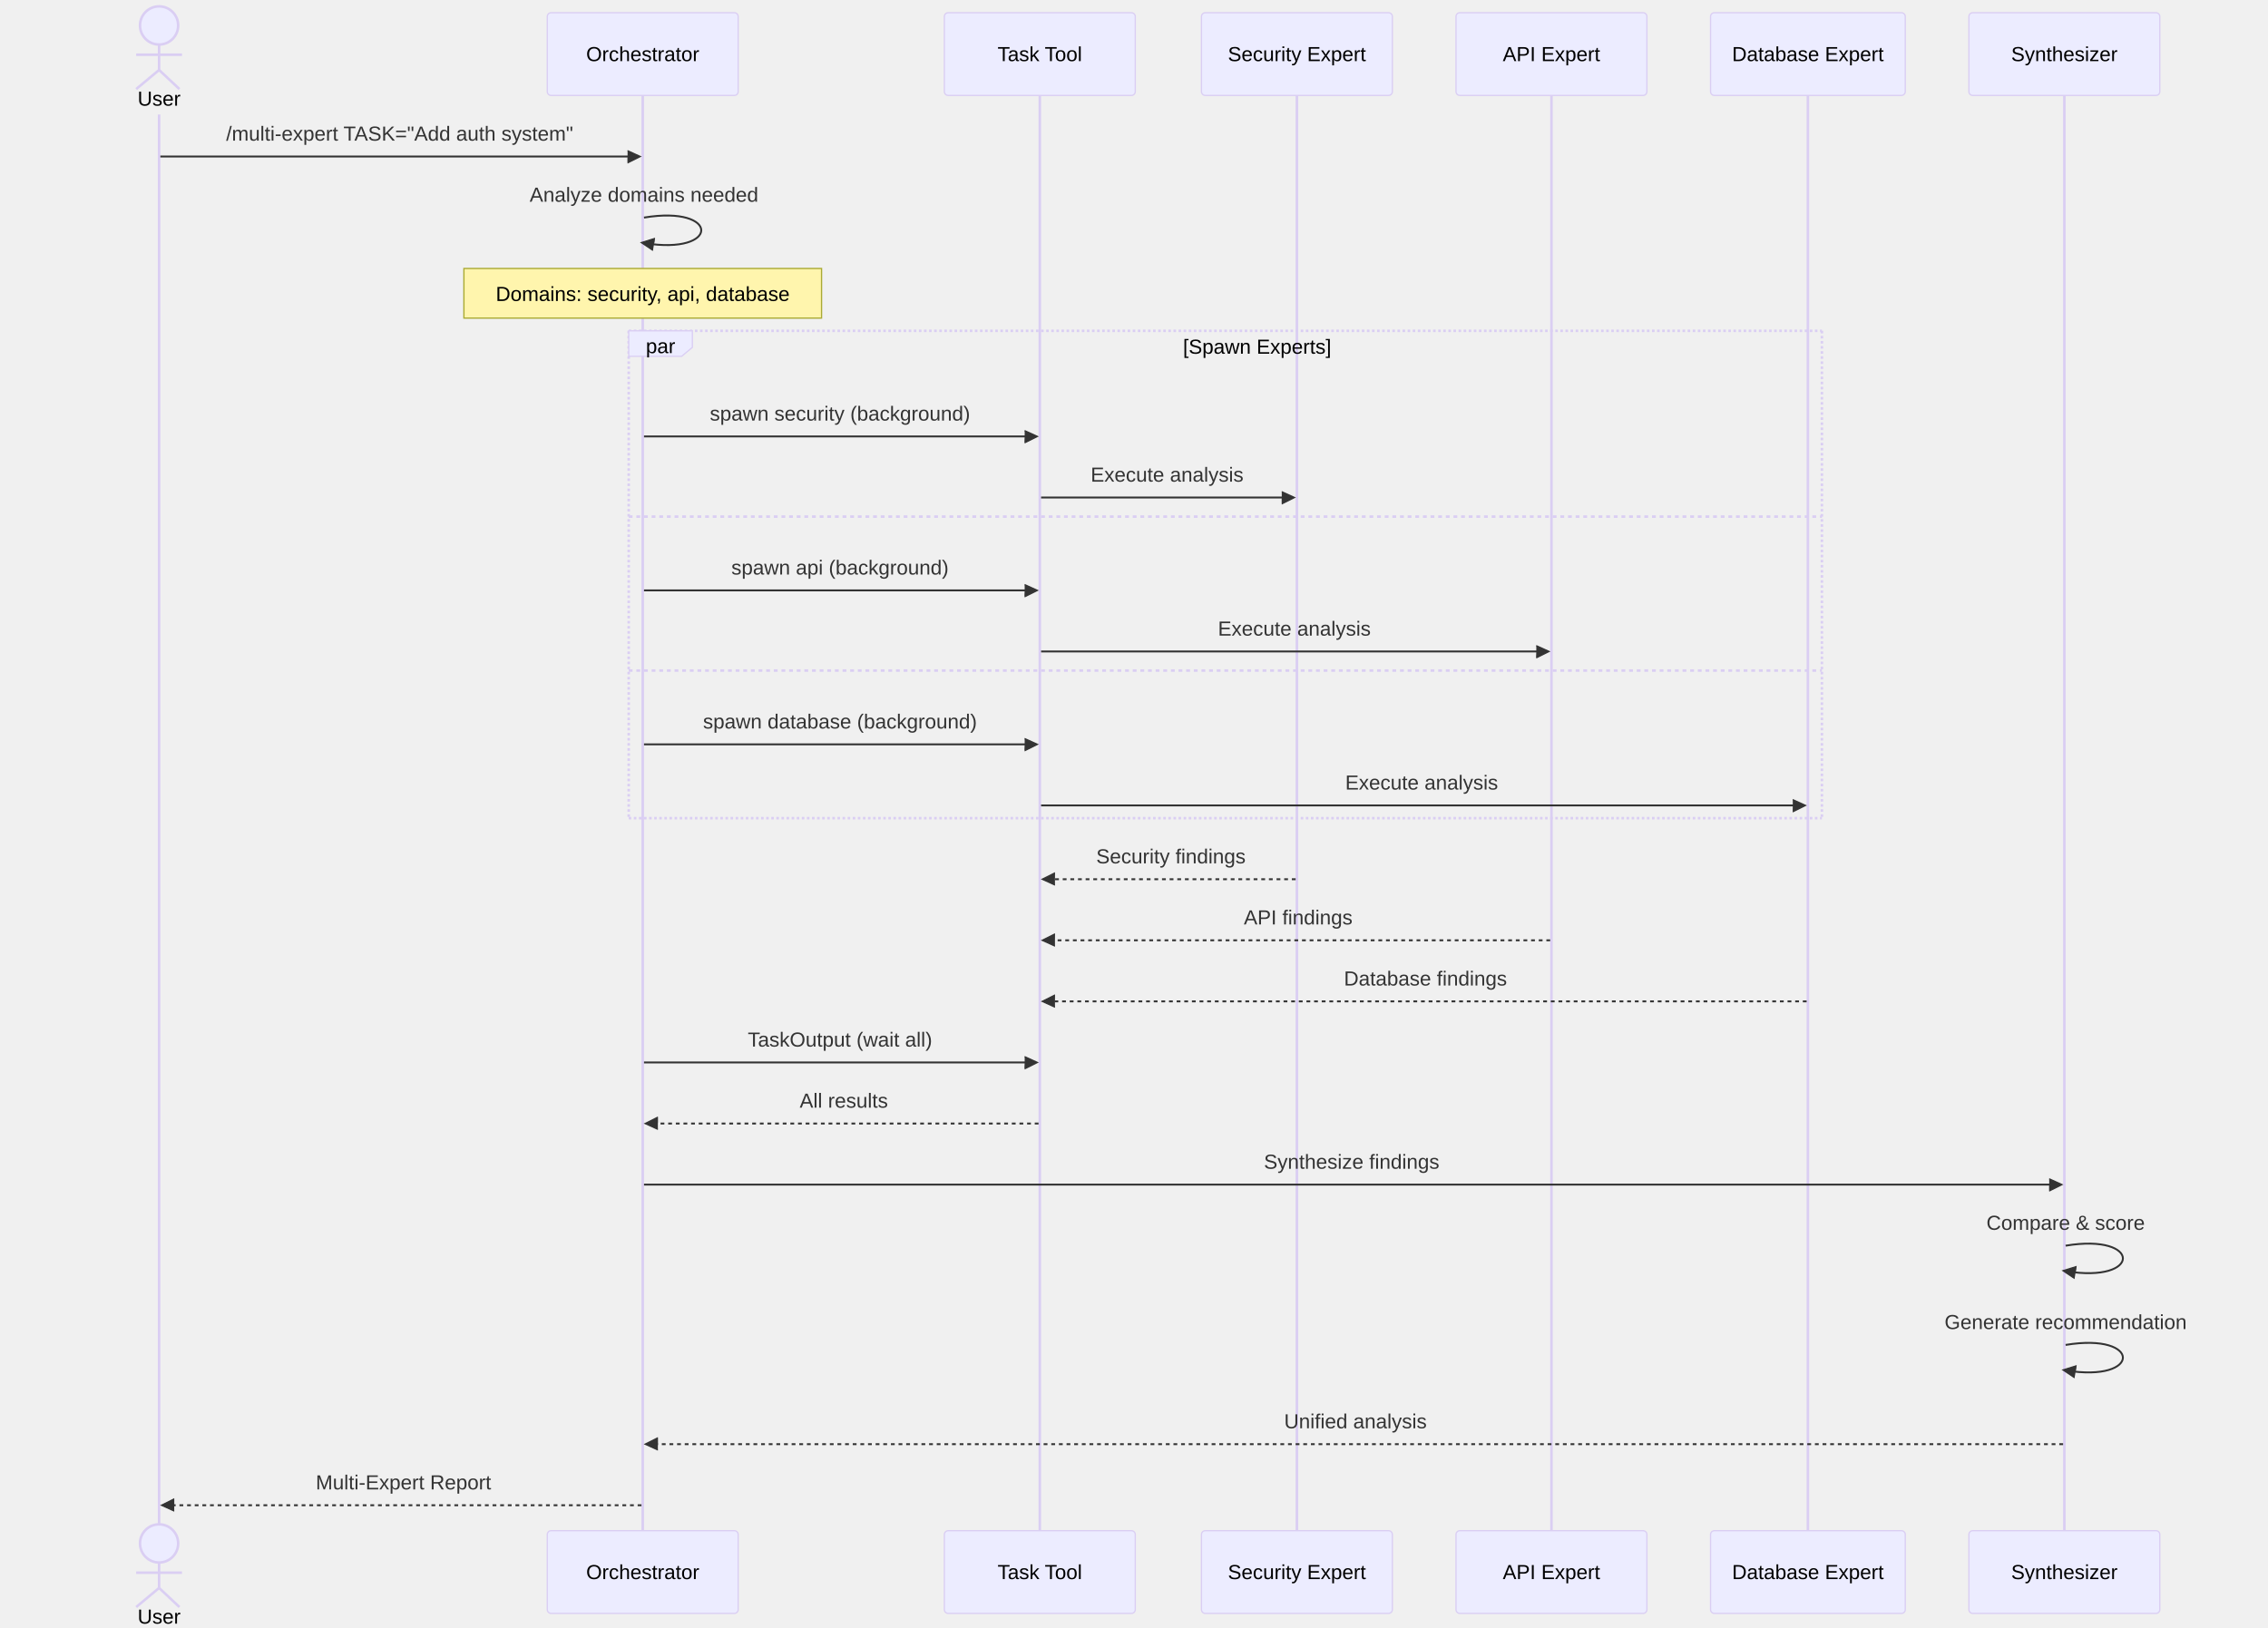
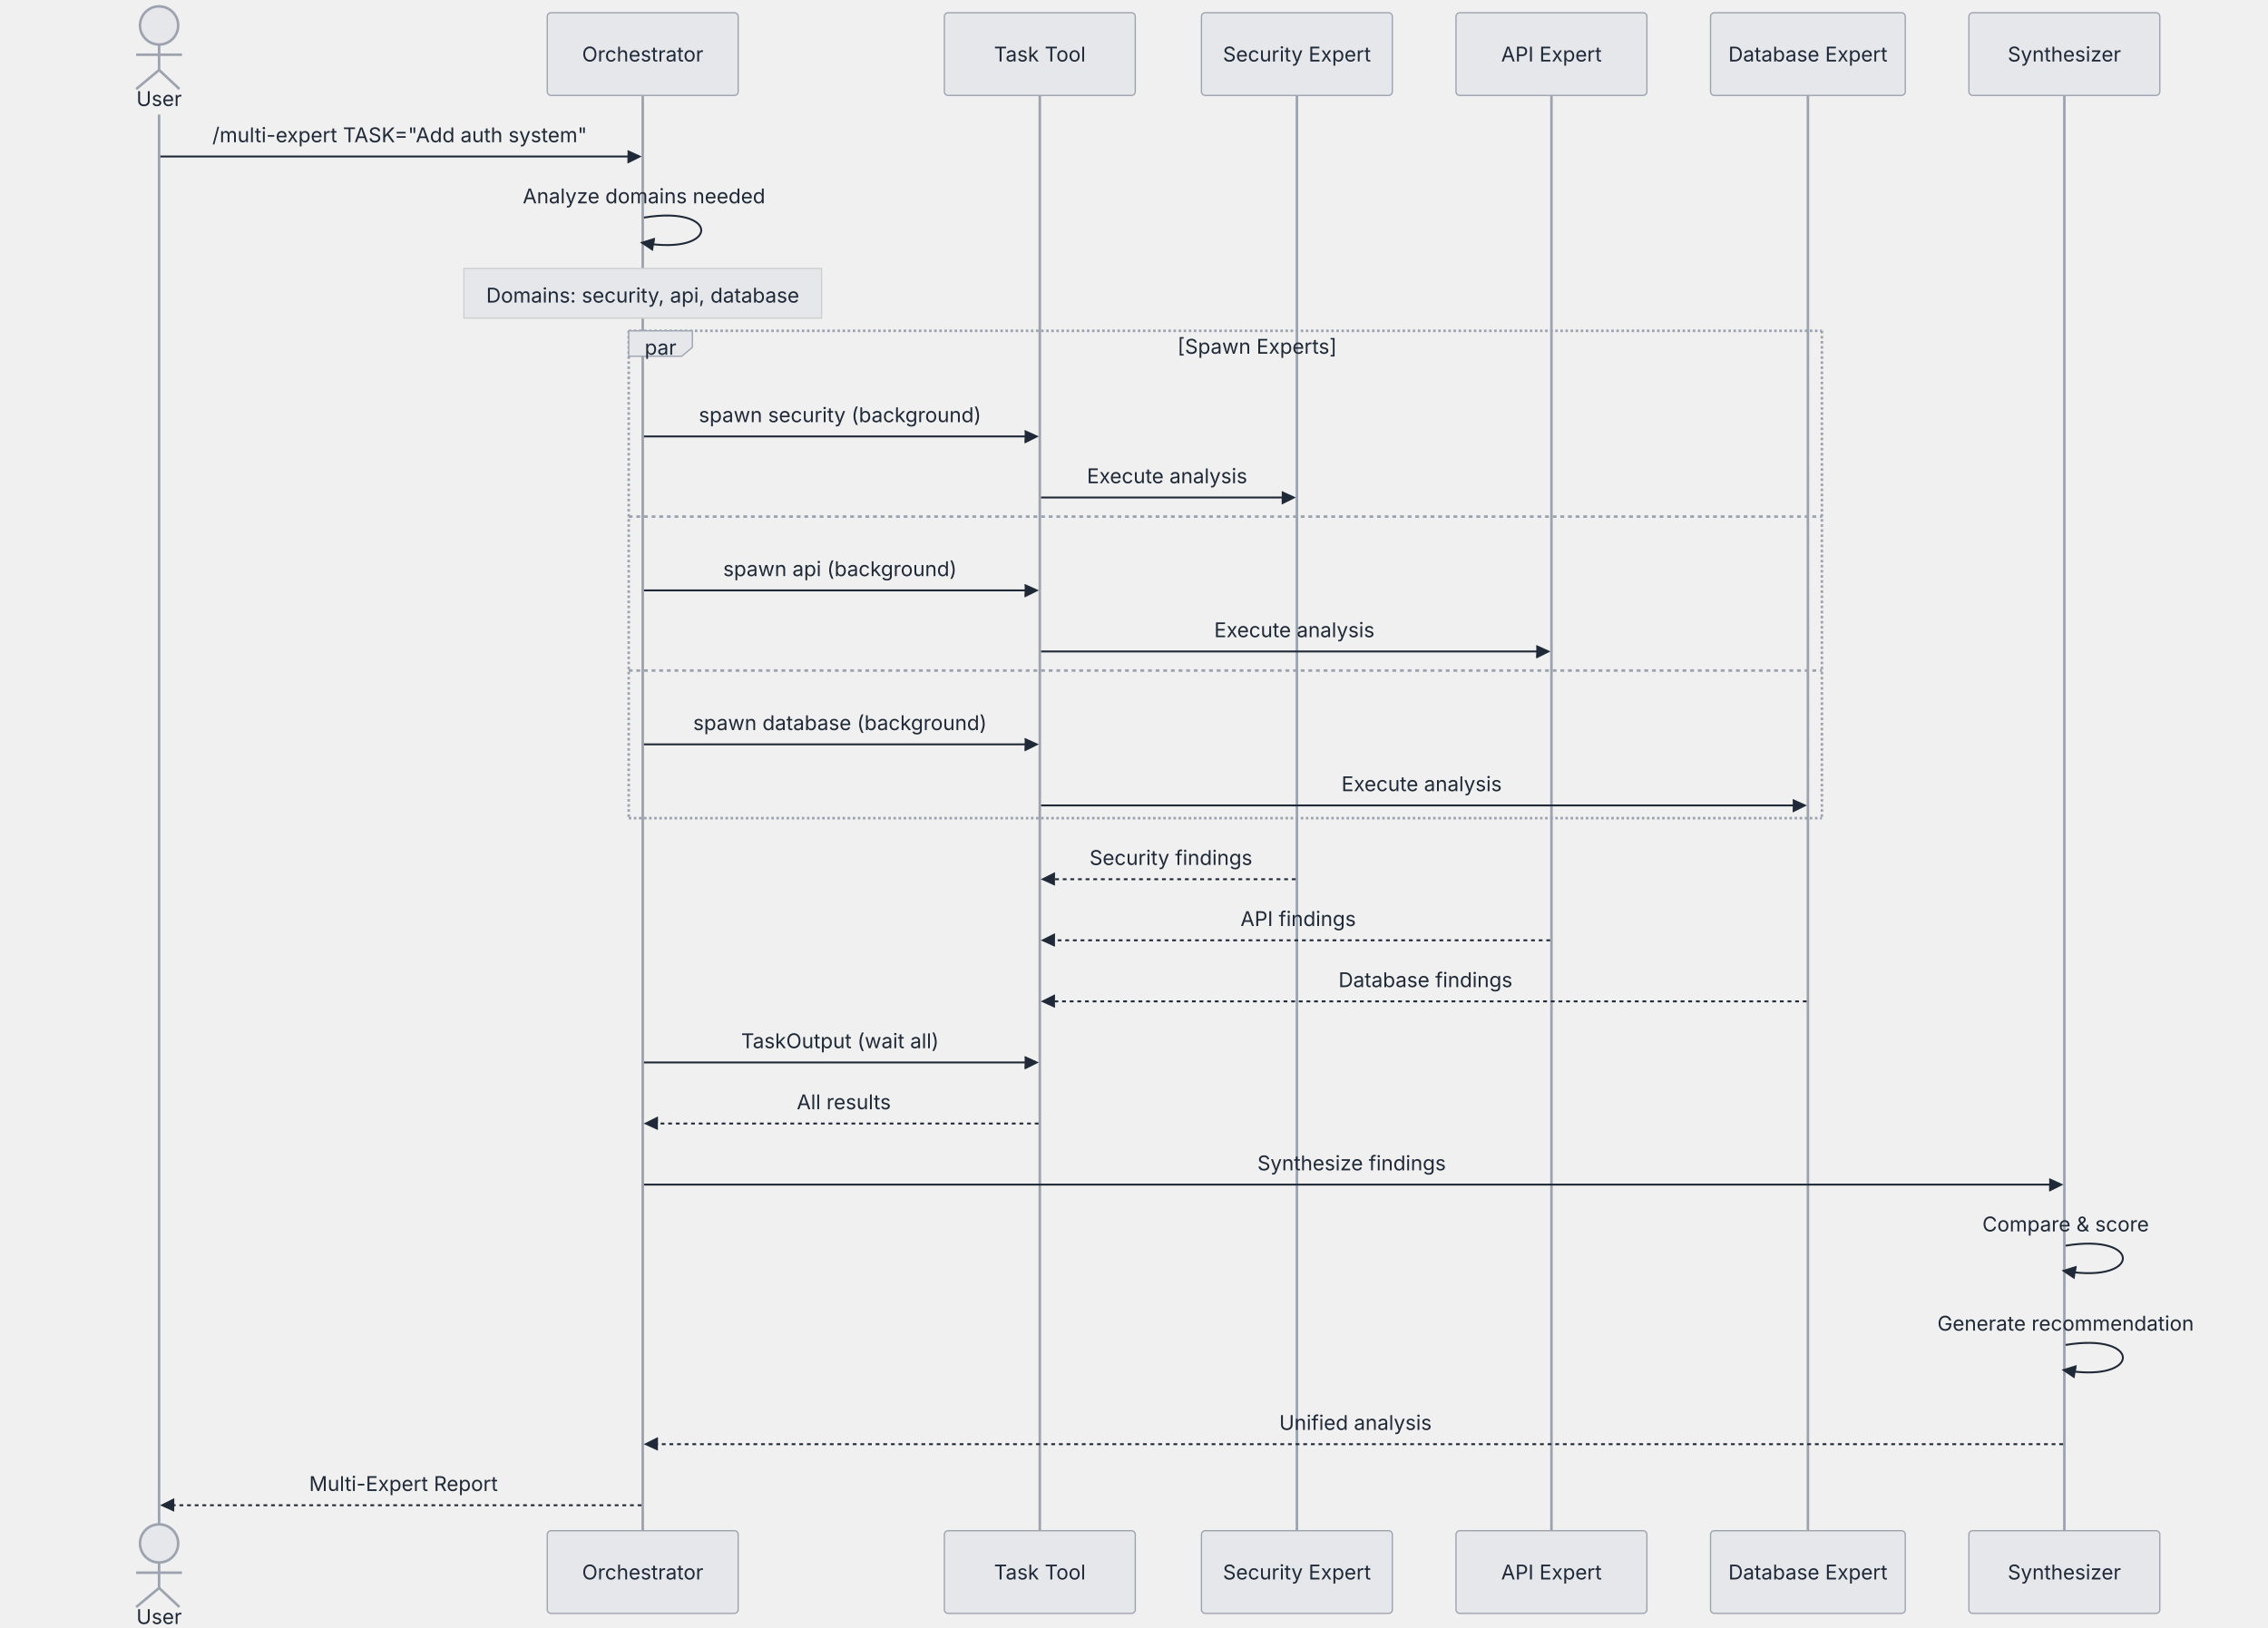
<svg xmlns="http://www.w3.org/2000/svg" id="my-svg" width="100%" style="max-width: 1782px; background-color: transparent;" viewBox="-50 -10 1782 1279" role="graphics-document document" aria-roledescription="sequence" aria-describedby="chart-desc-my-svg" aria-labelledby="chart-title-my-svg">
  <g>
    <rect x="1497" y="1193" fill="#eaeaea" stroke="#666" width="150" height="65" name="Synth" rx="3" ry="3" class="actor actor-bottom" />
    <text x="1572" y="1225.5" dominant-baseline="central" alignment-baseline="central" class="actor actor-box" style="text-anchor: middle; font-size: 16px; font-weight: 400;">
      <tspan x="1572" dy="0">Synthesizer</tspan>
    </text>
  </g>
  <g>
    <rect x="1294" y="1193" fill="#eaeaea" stroke="#666" width="153" height="65" name="E3" rx="3" ry="3" class="actor actor-bottom" />
    <text x="1370.5" y="1225.5" dominant-baseline="central" alignment-baseline="central" class="actor actor-box" style="text-anchor: middle; font-size: 16px; font-weight: 400;">
      <tspan x="1370.5" dy="0">Database Expert</tspan>
    </text>
  </g>
  <g>
    <rect x="1094" y="1193" fill="#eaeaea" stroke="#666" width="150" height="65" name="E2" rx="3" ry="3" class="actor actor-bottom" />
    <text x="1169" y="1225.5" dominant-baseline="central" alignment-baseline="central" class="actor actor-box" style="text-anchor: middle; font-size: 16px; font-weight: 400;">
      <tspan x="1169" dy="0">API Expert</tspan>
    </text>
  </g>
  <g>
    <rect x="894" y="1193" fill="#eaeaea" stroke="#666" width="150" height="65" name="E1" rx="3" ry="3" class="actor actor-bottom" />
    <text x="969" y="1225.5" dominant-baseline="central" alignment-baseline="central" class="actor actor-box" style="text-anchor: middle; font-size: 16px; font-weight: 400;">
      <tspan x="969" dy="0">Security Expert</tspan>
    </text>
  </g>
  <g>
    <rect x="692" y="1193" fill="#eaeaea" stroke="#666" width="150" height="65" name="Task" rx="3" ry="3" class="actor actor-bottom" />
    <text x="767" y="1225.5" dominant-baseline="central" alignment-baseline="central" class="actor actor-box" style="text-anchor: middle; font-size: 16px; font-weight: 400;">
      <tspan x="767" dy="0">Task Tool</tspan>
    </text>
  </g>
  <g>
    <rect x="380" y="1193" fill="#eaeaea" stroke="#666" width="150" height="65" name="Orch" rx="3" ry="3" class="actor actor-bottom" />
    <text x="455" y="1225.5" dominant-baseline="central" alignment-baseline="central" class="actor actor-box" style="text-anchor: middle; font-size: 16px; font-weight: 400;">
      <tspan x="455" dy="0">Orchestrator</tspan>
    </text>
  </g>
  <g />
  <g>
    <line id="actor6" x1="1572" y1="65" x2="1572" y2="1193" class="actor-line 200" stroke-width="0.5px" stroke="#999" name="Synth" />
    <g id="root-6">
      <rect x="1497" y="0" fill="#eaeaea" stroke="#666" width="150" height="65" name="Synth" rx="3" ry="3" class="actor actor-top" />
      <text x="1572" y="32.5" dominant-baseline="central" alignment-baseline="central" class="actor actor-box" style="text-anchor: middle; font-size: 16px; font-weight: 400;">
        <tspan x="1572" dy="0">Synthesizer</tspan>
      </text>
    </g>
  </g>
  <g>
    <line id="actor5" x1="1370.5" y1="65" x2="1370.5" y2="1193" class="actor-line 200" stroke-width="0.5px" stroke="#999" name="E3" />
    <g id="root-5">
      <rect x="1294" y="0" fill="#eaeaea" stroke="#666" width="153" height="65" name="E3" rx="3" ry="3" class="actor actor-top" />
      <text x="1370.5" y="32.5" dominant-baseline="central" alignment-baseline="central" class="actor actor-box" style="text-anchor: middle; font-size: 16px; font-weight: 400;">
        <tspan x="1370.5" dy="0">Database Expert</tspan>
      </text>
    </g>
  </g>
  <g>
    <line id="actor4" x1="1169" y1="65" x2="1169" y2="1193" class="actor-line 200" stroke-width="0.5px" stroke="#999" name="E2" />
    <g id="root-4">
      <rect x="1094" y="0" fill="#eaeaea" stroke="#666" width="150" height="65" name="E2" rx="3" ry="3" class="actor actor-top" />
      <text x="1169" y="32.5" dominant-baseline="central" alignment-baseline="central" class="actor actor-box" style="text-anchor: middle; font-size: 16px; font-weight: 400;">
        <tspan x="1169" dy="0">API Expert</tspan>
      </text>
    </g>
  </g>
  <g>
    <line id="actor3" x1="969" y1="65" x2="969" y2="1193" class="actor-line 200" stroke-width="0.5px" stroke="#999" name="E1" />
    <g id="root-3">
      <rect x="894" y="0" fill="#eaeaea" stroke="#666" width="150" height="65" name="E1" rx="3" ry="3" class="actor actor-top" />
      <text x="969" y="32.5" dominant-baseline="central" alignment-baseline="central" class="actor actor-box" style="text-anchor: middle; font-size: 16px; font-weight: 400;">
        <tspan x="969" dy="0">Security Expert</tspan>
      </text>
    </g>
  </g>
  <g>
    <line id="actor2" x1="767" y1="65" x2="767" y2="1193" class="actor-line 200" stroke-width="0.5px" stroke="#999" name="Task" />
    <g id="root-2">
      <rect x="692" y="0" fill="#eaeaea" stroke="#666" width="150" height="65" name="Task" rx="3" ry="3" class="actor actor-top" />
      <text x="767" y="32.5" dominant-baseline="central" alignment-baseline="central" class="actor actor-box" style="text-anchor: middle; font-size: 16px; font-weight: 400;">
        <tspan x="767" dy="0">Task Tool</tspan>
      </text>
    </g>
  </g>
  <g>
    <line id="actor1" x1="455" y1="65" x2="455" y2="1193" class="actor-line 200" stroke-width="0.5px" stroke="#999" name="Orch" />
    <g id="root-1">
      <rect x="380" y="0" fill="#eaeaea" stroke="#666" width="150" height="65" name="Orch" rx="3" ry="3" class="actor actor-top" />
      <text x="455" y="32.5" dominant-baseline="central" alignment-baseline="central" class="actor actor-box" style="text-anchor: middle; font-size: 16px; font-weight: 400;">
        <tspan x="455" dy="0">Orchestrator</tspan>
      </text>
    </g>
  </g>
  <g>
    <line id="actor0" x1="75" y1="80" x2="75" y2="1193" class="actor-line 200" stroke-width="0.5px" stroke="#999" name="User" />
  </g>
-   <style>#my-svg{font-family:"trebuchet ms",verdana,arial,sans-serif;font-size:16px;fill:#333;}@keyframes edge-animation-frame{from{stroke-dashoffset:0;}}@keyframes dash{to{stroke-dashoffset:0;}}#my-svg .edge-animation-slow{stroke-dasharray:9,5!important;stroke-dashoffset:900;animation:dash 50s linear infinite;stroke-linecap:round;}#my-svg .edge-animation-fast{stroke-dasharray:9,5!important;stroke-dashoffset:900;animation:dash 20s linear infinite;stroke-linecap:round;}#my-svg .error-icon{fill:#552222;}#my-svg .error-text{fill:#552222;stroke:#552222;}#my-svg .edge-thickness-normal{stroke-width:1px;}#my-svg .edge-thickness-thick{stroke-width:3.5px;}#my-svg .edge-pattern-solid{stroke-dasharray:0;}#my-svg .edge-thickness-invisible{stroke-width:0;fill:none;}#my-svg .edge-pattern-dashed{stroke-dasharray:3;}#my-svg .edge-pattern-dotted{stroke-dasharray:2;}#my-svg .marker{fill:#333333;stroke:#333333;}#my-svg .marker.cross{stroke:#333333;}#my-svg svg{font-family:"trebuchet ms",verdana,arial,sans-serif;font-size:16px;}#my-svg p{margin:0;}#my-svg .actor{stroke:hsl(259.626, 59.777%, 87.902%);fill:#ECECFF;}#my-svg text.actor&gt;tspan{fill:black;stroke:none;}#my-svg .actor-line{stroke:hsl(259.626, 59.777%, 87.902%);}#my-svg .innerArc{stroke-width:1.5;stroke-dasharray:none;}#my-svg .messageLine0{stroke-width:1.5;stroke-dasharray:none;stroke:#333;}#my-svg .messageLine1{stroke-width:1.5;stroke-dasharray:2,2;stroke:#333;}#my-svg #arrowhead path{fill:#333;stroke:#333;}#my-svg .sequenceNumber{fill:white;}#my-svg #sequencenumber{fill:#333;}#my-svg #crosshead path{fill:#333;stroke:#333;}#my-svg .messageText{fill:#333;stroke:none;}#my-svg .labelBox{stroke:hsl(259.626, 59.777%, 87.902%);fill:#ECECFF;}#my-svg .labelText,#my-svg .labelText&gt;tspan{fill:black;stroke:none;}#my-svg .loopText,#my-svg .loopText&gt;tspan{fill:black;stroke:none;}#my-svg .loopLine{stroke-width:2px;stroke-dasharray:2,2;stroke:hsl(259.626, 59.777%, 87.902%);fill:hsl(259.626, 59.777%, 87.902%);}#my-svg .note{stroke:#aaaa33;fill:#fff5ad;}#my-svg .noteText,#my-svg .noteText&gt;tspan{fill:black;stroke:none;}#my-svg .activation0{fill:#f4f4f4;stroke:#666;}#my-svg .activation1{fill:#f4f4f4;stroke:#666;}#my-svg .activation2{fill:#f4f4f4;stroke:#666;}#my-svg .actorPopupMenu{position:absolute;}#my-svg .actorPopupMenuPanel{position:absolute;fill:#ECECFF;box-shadow:0px 8px 16px 0px rgba(0,0,0,0.2);filter:drop-shadow(3px 5px 2px rgb(0 0 0 / 0.4));}#my-svg .actor-man line{stroke:hsl(259.626, 59.777%, 87.902%);fill:#ECECFF;}#my-svg .actor-man circle,#my-svg line{stroke:hsl(259.626, 59.777%, 87.902%);fill:#ECECFF;stroke-width:2px;}#my-svg :root{--mermaid-font-family:"trebuchet ms",verdana,arial,sans-serif;}</style>
+   <style>#my-svg{font-family:system-ui,-apple-system,sans-serif;font-size:14px;fill:#1f2937;}@keyframes edge-animation-frame{from{stroke-dashoffset:0;}}@keyframes dash{to{stroke-dashoffset:0;}}#my-svg .edge-animation-slow{stroke-dasharray:9,5!important;stroke-dashoffset:900;animation:dash 50s linear infinite;stroke-linecap:round;}#my-svg .edge-animation-fast{stroke-dasharray:9,5!important;stroke-dashoffset:900;animation:dash 20s linear infinite;stroke-linecap:round;}#my-svg .error-icon{fill:#d1d5db;}#my-svg .error-text{fill:#2e2a24;stroke:#2e2a24;}#my-svg .edge-thickness-normal{stroke-width:1px;}#my-svg .edge-thickness-thick{stroke-width:3.5px;}#my-svg .edge-pattern-solid{stroke-dasharray:0;}#my-svg .edge-thickness-invisible{stroke-width:0;fill:none;}#my-svg .edge-pattern-dashed{stroke-dasharray:3;}#my-svg .edge-pattern-dotted{stroke-dasharray:2;}#my-svg .marker{fill:#6b7280;stroke:#6b7280;}#my-svg .marker.cross{stroke:#6b7280;}#my-svg svg{font-family:system-ui,-apple-system,sans-serif;font-size:14px;}#my-svg p{margin:0;}#my-svg .actor{stroke:#9ca3af;fill:#e5e7eb;}#my-svg text.actor&gt;tspan{fill:#1f2937;stroke:none;}#my-svg .actor-line{stroke:#9ca3af;}#my-svg .innerArc{stroke-width:1.5;stroke-dasharray:none;}#my-svg .messageLine0{stroke-width:1.5;stroke-dasharray:none;stroke:#1f2937;}#my-svg .messageLine1{stroke-width:1.5;stroke-dasharray:2,2;stroke:#1f2937;}#my-svg #arrowhead path{fill:#1f2937;stroke:#1f2937;}#my-svg .sequenceNumber{fill:#948d7f;}#my-svg #sequencenumber{fill:#1f2937;}#my-svg #crosshead path{fill:#1f2937;stroke:#1f2937;}#my-svg .messageText{fill:#1f2937;stroke:none;}#my-svg .labelBox{stroke:#9ca3af;fill:#e5e7eb;}#my-svg .labelText,#my-svg .labelText&gt;tspan{fill:#1f2937;stroke:none;}#my-svg .loopText,#my-svg .loopText&gt;tspan{fill:#1f2937;stroke:none;}#my-svg .loopLine{stroke-width:2px;stroke-dasharray:2,2;stroke:#9ca3af;fill:#9ca3af;}#my-svg .note{stroke:hsl(220, 0%, 80.98%);fill:#e5e7eb;}#my-svg .noteText,#my-svg .noteText&gt;tspan{fill:#1f2937;stroke:none;}#my-svg .activation0{fill:#9ca3af;stroke:hsl(217.895, 10.615%, 54.902%);}#my-svg .activation1{fill:#9ca3af;stroke:hsl(217.895, 10.615%, 54.902%);}#my-svg .activation2{fill:#9ca3af;stroke:hsl(217.895, 10.615%, 54.902%);}#my-svg .actorPopupMenu{position:absolute;}#my-svg .actorPopupMenuPanel{position:absolute;fill:#e5e7eb;box-shadow:0px 8px 16px 0px rgba(0,0,0,0.2);filter:drop-shadow(3px 5px 2px rgb(0 0 0 / 0.4));}#my-svg .actor-man line{stroke:#9ca3af;fill:#e5e7eb;}#my-svg .actor-man circle,#my-svg line{stroke:#9ca3af;fill:#e5e7eb;stroke-width:2px;}#my-svg :root{--mermaid-font-family:"trebuchet ms",verdana,arial,sans-serif;}</style>
  <g />
  <defs>
    <symbol id="computer" width="24" height="24">
      <path transform="scale(.5)" d="M2 2v13h20v-13h-20zm18 11h-16v-9h16v9zm-10.228 6l.466-1h3.524l.467 1h-4.457zm14.228 3h-24l2-6h2.104l-1.33 4h18.45l-1.297-4h2.073l2 6zm-5-10h-14v-7h14v7z" />
    </symbol>
  </defs>
  <defs>
    <symbol id="database" fill-rule="evenodd" clip-rule="evenodd">
      <path transform="scale(.5)" d="M12.258.001l.256.004.255.005.253.008.251.01.249.012.247.015.246.016.242.019.241.02.239.023.236.024.233.027.231.028.229.031.225.032.223.034.22.036.217.038.214.04.211.041.208.043.205.045.201.046.198.048.194.05.191.051.187.053.183.054.18.056.175.057.172.059.168.06.163.061.16.063.155.064.15.066.074.033.073.033.071.034.07.034.069.035.068.035.067.035.066.035.064.036.064.036.062.036.06.036.06.037.058.037.058.037.055.038.055.038.053.038.052.038.051.039.05.039.048.039.047.039.045.04.044.04.043.04.041.04.04.041.039.041.037.041.036.041.034.041.033.042.032.042.03.042.029.042.027.042.026.043.024.043.023.043.021.043.02.043.018.044.017.043.015.044.013.044.012.044.011.045.009.044.007.045.006.045.004.045.002.045.001.045v17l-.001.045-.002.045-.004.045-.006.045-.007.045-.009.044-.011.045-.012.044-.013.044-.015.044-.017.043-.018.044-.02.043-.021.043-.023.043-.024.043-.026.043-.027.042-.029.042-.03.042-.032.042-.033.042-.034.041-.036.041-.037.041-.039.041-.04.041-.041.04-.043.04-.044.04-.045.04-.047.039-.048.039-.05.039-.051.039-.052.038-.053.038-.055.038-.055.038-.058.037-.058.037-.06.037-.06.036-.062.036-.064.036-.064.036-.066.035-.067.035-.068.035-.069.035-.07.034-.071.034-.073.033-.074.033-.15.066-.155.064-.16.063-.163.061-.168.06-.172.059-.175.057-.18.056-.183.054-.187.053-.191.051-.194.05-.198.048-.201.046-.205.045-.208.043-.211.041-.214.04-.217.038-.22.036-.223.034-.225.032-.229.031-.231.028-.233.027-.236.024-.239.023-.241.02-.242.019-.246.016-.247.015-.249.012-.251.01-.253.008-.255.005-.256.004-.258.001-.258-.001-.256-.004-.255-.005-.253-.008-.251-.01-.249-.012-.247-.015-.245-.016-.243-.019-.241-.02-.238-.023-.236-.024-.234-.027-.231-.028-.228-.031-.226-.032-.223-.034-.22-.036-.217-.038-.214-.04-.211-.041-.208-.043-.204-.045-.201-.046-.198-.048-.195-.05-.19-.051-.187-.053-.184-.054-.179-.056-.176-.057-.172-.059-.167-.06-.164-.061-.159-.063-.155-.064-.151-.066-.074-.033-.072-.033-.072-.034-.07-.034-.069-.035-.068-.035-.067-.035-.066-.035-.064-.036-.063-.036-.062-.036-.061-.036-.06-.037-.058-.037-.057-.037-.056-.038-.055-.038-.053-.038-.052-.038-.051-.039-.049-.039-.049-.039-.046-.039-.046-.04-.044-.04-.043-.04-.041-.04-.04-.041-.039-.041-.037-.041-.036-.041-.034-.041-.033-.042-.032-.042-.03-.042-.029-.042-.027-.042-.026-.043-.024-.043-.023-.043-.021-.043-.02-.043-.018-.044-.017-.043-.015-.044-.013-.044-.012-.044-.011-.045-.009-.044-.007-.045-.006-.045-.004-.045-.002-.045-.001-.045v-17l.001-.045.002-.045.004-.045.006-.045.007-.045.009-.044.011-.045.012-.044.013-.044.015-.044.017-.043.018-.044.02-.043.021-.043.023-.043.024-.043.026-.043.027-.042.029-.042.03-.042.032-.042.033-.042.034-.041.036-.041.037-.041.039-.041.04-.041.041-.04.043-.04.044-.04.046-.04.046-.039.049-.039.049-.039.051-.039.052-.038.053-.038.055-.038.056-.038.057-.037.058-.037.06-.037.061-.036.062-.036.063-.036.064-.036.066-.035.067-.035.068-.035.069-.035.07-.034.072-.034.072-.033.074-.033.151-.066.155-.064.159-.063.164-.061.167-.06.172-.059.176-.057.179-.056.184-.054.187-.053.19-.051.195-.05.198-.048.201-.046.204-.045.208-.043.211-.041.214-.04.217-.038.22-.036.223-.034.226-.032.228-.031.231-.028.234-.027.236-.024.238-.023.241-.02.243-.019.245-.016.247-.015.249-.012.251-.01.253-.008.255-.005.256-.004.258-.001.258.001zm-9.258 20.499v.01l.001.021.003.021.004.022.005.021.006.022.007.022.009.023.01.022.011.023.012.023.013.023.015.023.016.024.017.023.018.024.019.024.021.024.022.025.023.024.024.025.052.049.056.05.061.051.066.051.07.051.075.051.079.052.084.052.088.052.092.052.097.052.102.051.105.052.11.052.114.051.119.051.123.051.127.05.131.05.135.05.139.048.144.049.147.047.152.047.155.047.16.045.163.045.167.043.171.043.176.041.178.041.183.039.187.039.19.037.194.035.197.035.202.033.204.031.209.03.212.029.216.027.219.025.222.024.226.021.23.02.233.018.236.016.24.015.243.012.246.01.249.008.253.005.256.004.259.001.26-.001.257-.004.254-.005.25-.008.247-.011.244-.012.241-.014.237-.016.233-.018.231-.021.226-.021.224-.024.22-.026.216-.027.212-.028.21-.031.205-.031.202-.034.198-.034.194-.036.191-.037.187-.039.183-.04.179-.04.175-.042.172-.043.168-.044.163-.045.16-.046.155-.046.152-.047.148-.048.143-.049.139-.049.136-.05.131-.05.126-.05.123-.051.118-.052.114-.051.11-.052.106-.052.101-.052.096-.052.092-.052.088-.053.083-.051.079-.052.074-.052.07-.051.065-.051.06-.051.056-.05.051-.05.023-.024.023-.025.021-.024.02-.024.019-.024.018-.024.017-.024.015-.023.014-.024.013-.023.012-.023.01-.023.01-.022.008-.022.006-.022.006-.022.004-.022.004-.021.001-.021.001-.021v-4.127l-.077.055-.08.053-.083.054-.085.053-.087.052-.09.052-.093.051-.095.05-.097.05-.1.049-.102.049-.105.048-.106.047-.109.047-.111.046-.114.045-.115.045-.118.044-.12.043-.122.042-.124.042-.126.041-.128.04-.13.04-.132.038-.134.038-.135.037-.138.037-.139.035-.142.035-.143.034-.144.033-.147.032-.148.031-.15.03-.151.03-.153.029-.154.027-.156.027-.158.026-.159.025-.161.024-.162.023-.163.022-.165.021-.166.02-.167.019-.169.018-.169.017-.171.016-.173.015-.173.014-.175.013-.175.012-.177.011-.178.01-.179.008-.179.008-.181.006-.182.005-.182.004-.184.003-.184.002h-.37l-.184-.002-.184-.003-.182-.004-.182-.005-.181-.006-.179-.008-.179-.008-.178-.01-.176-.011-.176-.012-.175-.013-.173-.014-.172-.015-.171-.016-.17-.017-.169-.018-.167-.019-.166-.02-.165-.021-.163-.022-.162-.023-.161-.024-.159-.025-.157-.026-.156-.027-.155-.027-.153-.029-.151-.03-.15-.03-.148-.031-.146-.032-.145-.033-.143-.034-.141-.035-.14-.035-.137-.037-.136-.037-.134-.038-.132-.038-.13-.04-.128-.04-.126-.041-.124-.042-.122-.042-.12-.044-.117-.043-.116-.045-.113-.045-.112-.046-.109-.047-.106-.047-.105-.048-.102-.049-.1-.049-.097-.05-.095-.05-.093-.052-.09-.051-.087-.052-.085-.053-.083-.054-.08-.054-.077-.054v4.127zm0-5.654v.011l.001.021.003.021.004.021.005.022.006.022.007.022.009.022.01.022.011.023.012.023.013.023.015.024.016.023.017.024.018.024.019.024.021.024.022.024.023.025.024.024.052.05.056.05.061.05.066.051.07.051.075.052.079.051.084.052.088.052.092.052.097.052.102.052.105.052.11.051.114.051.119.052.123.05.127.051.131.05.135.049.139.049.144.048.147.048.152.047.155.046.16.045.163.045.167.044.171.042.176.042.178.04.183.04.187.038.19.037.194.036.197.034.202.033.204.032.209.03.212.028.216.027.219.025.222.024.226.022.23.02.233.018.236.016.24.014.243.012.246.01.249.008.253.006.256.003.259.001.26-.001.257-.003.254-.006.25-.008.247-.01.244-.012.241-.015.237-.016.233-.018.231-.02.226-.022.224-.024.22-.025.216-.027.212-.029.21-.03.205-.032.202-.033.198-.035.194-.036.191-.037.187-.039.183-.039.179-.041.175-.042.172-.043.168-.044.163-.045.16-.045.155-.047.152-.047.148-.048.143-.048.139-.05.136-.049.131-.05.126-.051.123-.051.118-.051.114-.052.11-.052.106-.052.101-.052.096-.052.092-.052.088-.052.083-.052.079-.052.074-.051.07-.052.065-.051.06-.05.056-.051.051-.049.023-.025.023-.024.021-.025.02-.024.019-.024.018-.024.017-.024.015-.023.014-.023.013-.024.012-.022.01-.023.01-.023.008-.022.006-.022.006-.022.004-.021.004-.022.001-.021.001-.021v-4.139l-.077.054-.08.054-.083.054-.085.052-.087.053-.09.051-.093.051-.095.051-.097.05-.1.049-.102.049-.105.048-.106.047-.109.047-.111.046-.114.045-.115.044-.118.044-.12.044-.122.042-.124.042-.126.041-.128.04-.13.039-.132.039-.134.038-.135.037-.138.036-.139.036-.142.035-.143.033-.144.033-.147.033-.148.031-.15.03-.151.03-.153.028-.154.028-.156.027-.158.026-.159.025-.161.024-.162.023-.163.022-.165.021-.166.02-.167.019-.169.018-.169.017-.171.016-.173.015-.173.014-.175.013-.175.012-.177.011-.178.009-.179.009-.179.007-.181.007-.182.005-.182.004-.184.003-.184.002h-.37l-.184-.002-.184-.003-.182-.004-.182-.005-.181-.007-.179-.007-.179-.009-.178-.009-.176-.011-.176-.012-.175-.013-.173-.014-.172-.015-.171-.016-.17-.017-.169-.018-.167-.019-.166-.02-.165-.021-.163-.022-.162-.023-.161-.024-.159-.025-.157-.026-.156-.027-.155-.028-.153-.028-.151-.03-.15-.03-.148-.031-.146-.033-.145-.033-.143-.033-.141-.035-.14-.036-.137-.036-.136-.037-.134-.038-.132-.039-.13-.039-.128-.04-.126-.041-.124-.042-.122-.043-.12-.043-.117-.044-.116-.044-.113-.046-.112-.046-.109-.046-.106-.047-.105-.048-.102-.049-.1-.049-.097-.05-.095-.051-.093-.051-.09-.051-.087-.053-.085-.052-.083-.054-.08-.054-.077-.054v4.139zm0-5.666v.011l.001.02.003.022.004.021.005.022.006.021.007.022.009.023.01.022.011.023.012.023.013.023.015.023.016.024.017.024.018.023.019.024.021.025.022.024.023.024.024.025.052.05.056.05.061.05.066.051.07.051.075.052.079.051.084.052.088.052.092.052.097.052.102.052.105.051.11.052.114.051.119.051.123.051.127.05.131.05.135.05.139.049.144.048.147.048.152.047.155.046.16.045.163.045.167.043.171.043.176.042.178.04.183.04.187.038.19.037.194.036.197.034.202.033.204.032.209.03.212.028.216.027.219.025.222.024.226.021.23.02.233.018.236.017.24.014.243.012.246.01.249.008.253.006.256.003.259.001.26-.001.257-.003.254-.006.25-.008.247-.01.244-.013.241-.014.237-.016.233-.018.231-.02.226-.022.224-.024.22-.025.216-.027.212-.029.21-.03.205-.032.202-.033.198-.035.194-.036.191-.037.187-.039.183-.039.179-.041.175-.042.172-.043.168-.044.163-.045.16-.045.155-.047.152-.047.148-.048.143-.049.139-.049.136-.049.131-.051.126-.05.123-.051.118-.052.114-.051.11-.052.106-.052.101-.052.096-.052.092-.052.088-.052.083-.052.079-.052.074-.052.07-.051.065-.051.06-.051.056-.05.051-.049.023-.025.023-.025.021-.024.02-.024.019-.024.018-.024.017-.024.015-.023.014-.024.013-.023.012-.023.01-.022.01-.023.008-.022.006-.022.006-.022.004-.022.004-.021.001-.021.001-.021v-4.153l-.077.054-.08.054-.083.053-.085.053-.087.053-.09.051-.093.051-.095.051-.097.05-.1.049-.102.048-.105.048-.106.048-.109.046-.111.046-.114.046-.115.044-.118.044-.12.043-.122.043-.124.042-.126.041-.128.04-.13.039-.132.039-.134.038-.135.037-.138.036-.139.036-.142.034-.143.034-.144.033-.147.032-.148.032-.15.03-.151.03-.153.028-.154.028-.156.027-.158.026-.159.024-.161.024-.162.023-.163.023-.165.021-.166.02-.167.019-.169.018-.169.017-.171.016-.173.015-.173.014-.175.013-.175.012-.177.01-.178.01-.179.009-.179.007-.181.006-.182.006-.182.004-.184.003-.184.001-.185.001-.185-.001-.184-.001-.184-.003-.182-.004-.182-.006-.181-.006-.179-.007-.179-.009-.178-.01-.176-.01-.176-.012-.175-.013-.173-.014-.172-.015-.171-.016-.17-.017-.169-.018-.167-.019-.166-.02-.165-.021-.163-.023-.162-.023-.161-.024-.159-.024-.157-.026-.156-.027-.155-.028-.153-.028-.151-.03-.15-.03-.148-.032-.146-.032-.145-.033-.143-.034-.141-.034-.14-.036-.137-.036-.136-.037-.134-.038-.132-.039-.13-.039-.128-.041-.126-.041-.124-.041-.122-.043-.12-.043-.117-.044-.116-.044-.113-.046-.112-.046-.109-.046-.106-.048-.105-.048-.102-.048-.1-.05-.097-.049-.095-.051-.093-.051-.09-.052-.087-.052-.085-.053-.083-.053-.08-.054-.077-.054v4.153zm8.74-8.179l-.257.004-.254.005-.25.008-.247.011-.244.012-.241.014-.237.016-.233.018-.231.021-.226.022-.224.023-.22.026-.216.027-.212.028-.21.031-.205.032-.202.033-.198.034-.194.036-.191.038-.187.038-.183.04-.179.041-.175.042-.172.043-.168.043-.163.045-.16.046-.155.046-.152.048-.148.048-.143.048-.139.049-.136.05-.131.05-.126.051-.123.051-.118.051-.114.052-.11.052-.106.052-.101.052-.096.052-.092.052-.088.052-.083.052-.079.052-.074.051-.07.052-.065.051-.06.05-.056.05-.051.05-.023.025-.023.024-.021.024-.02.025-.019.024-.018.024-.017.023-.015.024-.014.023-.013.023-.012.023-.01.023-.01.022-.008.022-.006.023-.006.021-.004.022-.004.021-.001.021-.001.021.001.021.001.021.004.021.004.022.006.021.006.023.008.022.01.022.01.023.012.023.013.023.014.023.015.024.017.023.018.024.019.024.02.025.021.024.023.024.023.025.051.05.056.05.06.05.065.051.07.052.074.051.079.052.083.052.088.052.092.052.096.052.101.052.106.052.11.052.114.052.118.051.123.051.126.051.131.05.136.05.139.049.143.048.148.048.152.048.155.046.16.046.163.045.168.043.172.043.175.042.179.041.183.04.187.038.191.038.194.036.198.034.202.033.205.032.21.031.212.028.216.027.22.026.224.023.226.022.231.021.233.018.237.016.241.014.244.012.247.011.25.008.254.005.257.004.26.001.26-.001.257-.004.254-.005.25-.008.247-.011.244-.012.241-.014.237-.016.233-.018.231-.021.226-.022.224-.023.22-.026.216-.027.212-.028.21-.031.205-.032.202-.033.198-.034.194-.036.191-.038.187-.038.183-.04.179-.041.175-.042.172-.043.168-.043.163-.045.16-.046.155-.046.152-.048.148-.048.143-.048.139-.049.136-.05.131-.05.126-.051.123-.051.118-.051.114-.052.11-.052.106-.052.101-.052.096-.052.092-.052.088-.052.083-.052.079-.052.074-.051.07-.052.065-.051.06-.05.056-.05.051-.05.023-.025.023-.024.021-.024.02-.025.019-.024.018-.024.017-.023.015-.024.014-.023.013-.023.012-.023.01-.023.01-.022.008-.022.006-.023.006-.021.004-.022.004-.021.001-.021.001-.021-.001-.021-.001-.021-.004-.021-.004-.022-.006-.021-.006-.023-.008-.022-.01-.022-.01-.023-.012-.023-.013-.023-.014-.023-.015-.024-.017-.023-.018-.024-.019-.024-.02-.025-.021-.024-.023-.024-.023-.025-.051-.05-.056-.05-.06-.05-.065-.051-.07-.052-.074-.051-.079-.052-.083-.052-.088-.052-.092-.052-.096-.052-.101-.052-.106-.052-.11-.052-.114-.052-.118-.051-.123-.051-.126-.051-.131-.05-.136-.05-.139-.049-.143-.048-.148-.048-.152-.048-.155-.046-.16-.046-.163-.045-.168-.043-.172-.043-.175-.042-.179-.041-.183-.04-.187-.038-.191-.038-.194-.036-.198-.034-.202-.033-.205-.032-.21-.031-.212-.028-.216-.027-.22-.026-.224-.023-.226-.022-.231-.021-.233-.018-.237-.016-.241-.014-.244-.012-.247-.011-.25-.008-.254-.005-.257-.004-.26-.001-.26.001z" />
    </symbol>
  </defs>
  <defs>
    <symbol id="clock" width="24" height="24">
      <path transform="scale(.5)" d="M12 2c5.514 0 10 4.486 10 10s-4.486 10-10 10-10-4.486-10-10 4.486-10 10-10zm0-2c-6.627 0-12 5.373-12 12s5.373 12 12 12 12-5.373 12-12-5.373-12-12-12zm5.848 12.459c.202.038.202.333.001.372-1.907.361-6.045 1.111-6.547 1.111-.719 0-1.301-.582-1.301-1.301 0-.512.77-5.447 1.125-7.445.034-.192.312-.181.343.014l.985 6.238 5.394 1.011z" />
    </symbol>
  </defs>
  <defs>
    <marker id="arrowhead" refX="7.9" refY="5" markerUnits="userSpaceOnUse" markerWidth="12" markerHeight="12" orient="auto-start-reverse">
      <path d="M -1 0 L 10 5 L 0 10 z" />
    </marker>
  </defs>
  <defs>
    <marker id="crosshead" markerWidth="15" markerHeight="8" orient="auto" refX="4" refY="4.5">
      <path fill="none" stroke="#000000" stroke-width="1pt" d="M 1,2 L 6,7 M 6,2 L 1,7" style="stroke-dasharray: 0, 0;" />
    </marker>
  </defs>
  <defs>
    <marker id="filled-head" refX="15.5" refY="7" markerWidth="20" markerHeight="28" orient="auto">
      <path d="M 18,7 L9,13 L14,7 L9,1 Z" />
    </marker>
  </defs>
  <defs>
    <marker id="sequencenumber" refX="15" refY="15" markerWidth="60" markerHeight="40" orient="auto">
      <circle cx="15" cy="15" r="6" />
    </marker>
  </defs>
  <g>
    <rect x="314.5" y="201" fill="#EDF2AE" stroke="#666" width="281" height="39" class="note" />
    <text x="455" y="206" text-anchor="middle" dominant-baseline="middle" alignment-baseline="middle" class="noteText" dy="1em" style="font-size: 16px; font-weight: 400;">
      <tspan x="455">Domains: security, api, database</tspan>
    </text>
  </g>
  <g>
    <line x1="444" y1="250" x2="1381.5" y2="250" class="loopLine" />
    <line x1="1381.5" y1="250" x2="1381.5" y2="633" class="loopLine" />
    <line x1="444" y1="633" x2="1381.5" y2="633" class="loopLine" />
    <line x1="444" y1="250" x2="444" y2="633" class="loopLine" />
    <line x1="444" y1="396" x2="1381.5" y2="396" class="loopLine" style="stroke-dasharray: 3, 3;" />
    <line x1="444" y1="517" x2="1381.5" y2="517" class="loopLine" style="stroke-dasharray: 3, 3;" />
    <polygon points="444,250 494,250 494,263 485.6,270 444,270" class="labelBox" />
    <text x="469" y="263" text-anchor="middle" dominant-baseline="middle" alignment-baseline="middle" class="labelText" style="font-size: 16px; font-weight: 400;">par</text>
    <text x="937.75" y="268" text-anchor="middle" class="loopText" style="font-size: 16px; font-weight: 400;">
      <tspan x="937.75">[Spawn Experts]</tspan>
    </text>
  </g>
  <g class="actor-man actor-top" name="User">
    <line id="actor-man-torso0" x1="75" y1="25" x2="75" y2="45" />
    <line id="actor-man-arms0" x1="57" y1="33" x2="93" y2="33" />
    <line x1="57" y1="60" x2="75" y2="45" />
    <line x1="75" y1="45" x2="91" y2="60" />
    <circle cx="75" cy="10" r="15" width="150" height="65" />
    <text x="75" y="67.5" dominant-baseline="central" alignment-baseline="central" class="actor actor-man" style="text-anchor: middle; font-size: 16px; font-weight: 400;">
      <tspan x="75" dy="0">User</tspan>
    </text>
  </g>
  <text x="264" y="80" text-anchor="middle" dominant-baseline="middle" alignment-baseline="middle" class="messageText" dy="1em" style="font-size: 16px; font-weight: 400;">/multi-expert TASK="Add auth system"</text>
  <line x1="76" y1="113" x2="451" y2="113" class="messageLine0" stroke-width="2" stroke="none" marker-end="url(#arrowhead)" style="fill: none;" />
  <text x="456" y="128" text-anchor="middle" dominant-baseline="middle" alignment-baseline="middle" class="messageText" dy="1em" style="font-size: 16px; font-weight: 400;">Analyze domains needed</text>
  <path d="M 456,161 C 516,151 516,191 456,181" class="messageLine0" stroke-width="2" stroke="none" marker-end="url(#arrowhead)" style="fill: none;" />
  <text x="610" y="300" text-anchor="middle" dominant-baseline="middle" alignment-baseline="middle" class="messageText" dy="1em" style="font-size: 16px; font-weight: 400;">spawn security (background)</text>
  <line x1="456" y1="333" x2="763" y2="333" class="messageLine0" stroke-width="2" stroke="none" marker-end="url(#arrowhead)" style="fill: none;" />
  <text x="867" y="348" text-anchor="middle" dominant-baseline="middle" alignment-baseline="middle" class="messageText" dy="1em" style="font-size: 16px; font-weight: 400;">Execute analysis</text>
  <line x1="768" y1="381" x2="965" y2="381" class="messageLine0" stroke-width="2" stroke="none" marker-end="url(#arrowhead)" style="fill: none;" />
  <text x="610" y="421" text-anchor="middle" dominant-baseline="middle" alignment-baseline="middle" class="messageText" dy="1em" style="font-size: 16px; font-weight: 400;">spawn api (background)</text>
  <line x1="456" y1="454" x2="763" y2="454" class="messageLine0" stroke-width="2" stroke="none" marker-end="url(#arrowhead)" style="fill: none;" />
  <text x="967" y="469" text-anchor="middle" dominant-baseline="middle" alignment-baseline="middle" class="messageText" dy="1em" style="font-size: 16px; font-weight: 400;">Execute analysis</text>
  <line x1="768" y1="502" x2="1165" y2="502" class="messageLine0" stroke-width="2" stroke="none" marker-end="url(#arrowhead)" style="fill: none;" />
  <text x="610" y="542" text-anchor="middle" dominant-baseline="middle" alignment-baseline="middle" class="messageText" dy="1em" style="font-size: 16px; font-weight: 400;">spawn database (background)</text>
  <line x1="456" y1="575" x2="763" y2="575" class="messageLine0" stroke-width="2" stroke="none" marker-end="url(#arrowhead)" style="fill: none;" />
  <text x="1067" y="590" text-anchor="middle" dominant-baseline="middle" alignment-baseline="middle" class="messageText" dy="1em" style="font-size: 16px; font-weight: 400;">Execute analysis</text>
  <line x1="768" y1="623" x2="1366.5" y2="623" class="messageLine0" stroke-width="2" stroke="none" marker-end="url(#arrowhead)" style="fill: none;" />
  <text x="870" y="648" text-anchor="middle" dominant-baseline="middle" alignment-baseline="middle" class="messageText" dy="1em" style="font-size: 16px; font-weight: 400;">Security findings</text>
  <line x1="968" y1="681" x2="771" y2="681" class="messageLine1" stroke-width="2" stroke="none" marker-end="url(#arrowhead)" style="stroke-dasharray: 3, 3; fill: none;" />
  <text x="970" y="696" text-anchor="middle" dominant-baseline="middle" alignment-baseline="middle" class="messageText" dy="1em" style="font-size: 16px; font-weight: 400;">API findings</text>
  <line x1="1168" y1="729" x2="771" y2="729" class="messageLine1" stroke-width="2" stroke="none" marker-end="url(#arrowhead)" style="stroke-dasharray: 3, 3; fill: none;" />
  <text x="1070" y="744" text-anchor="middle" dominant-baseline="middle" alignment-baseline="middle" class="messageText" dy="1em" style="font-size: 16px; font-weight: 400;">Database findings</text>
  <line x1="1369.5" y1="777" x2="771" y2="777" class="messageLine1" stroke-width="2" stroke="none" marker-end="url(#arrowhead)" style="stroke-dasharray: 3, 3; fill: none;" />
  <text x="610" y="792" text-anchor="middle" dominant-baseline="middle" alignment-baseline="middle" class="messageText" dy="1em" style="font-size: 16px; font-weight: 400;">TaskOutput (wait all)</text>
  <line x1="456" y1="825" x2="763" y2="825" class="messageLine0" stroke-width="2" stroke="none" marker-end="url(#arrowhead)" style="fill: none;" />
  <text x="613" y="840" text-anchor="middle" dominant-baseline="middle" alignment-baseline="middle" class="messageText" dy="1em" style="font-size: 16px; font-weight: 400;">All results</text>
  <line x1="766" y1="873" x2="459" y2="873" class="messageLine1" stroke-width="2" stroke="none" marker-end="url(#arrowhead)" style="stroke-dasharray: 3, 3; fill: none;" />
  <text x="1012" y="888" text-anchor="middle" dominant-baseline="middle" alignment-baseline="middle" class="messageText" dy="1em" style="font-size: 16px; font-weight: 400;">Synthesize findings</text>
  <line x1="456" y1="921" x2="1568" y2="921" class="messageLine0" stroke-width="2" stroke="none" marker-end="url(#arrowhead)" style="fill: none;" />
  <text x="1573" y="936" text-anchor="middle" dominant-baseline="middle" alignment-baseline="middle" class="messageText" dy="1em" style="font-size: 16px; font-weight: 400;">Compare &amp; score</text>
  <path d="M 1573,969 C 1633,959 1633,999 1573,989" class="messageLine0" stroke-width="2" stroke="none" marker-end="url(#arrowhead)" style="fill: none;" />
  <text x="1573" y="1014" text-anchor="middle" dominant-baseline="middle" alignment-baseline="middle" class="messageText" dy="1em" style="font-size: 16px; font-weight: 400;">Generate recommendation</text>
  <path d="M 1573,1047 C 1633,1037 1633,1077 1573,1067" class="messageLine0" stroke-width="2" stroke="none" marker-end="url(#arrowhead)" style="fill: none;" />
  <text x="1015" y="1092" text-anchor="middle" dominant-baseline="middle" alignment-baseline="middle" class="messageText" dy="1em" style="font-size: 16px; font-weight: 400;">Unified analysis</text>
  <line x1="1571" y1="1125" x2="459" y2="1125" class="messageLine1" stroke-width="2" stroke="none" marker-end="url(#arrowhead)" style="stroke-dasharray: 3, 3; fill: none;" />
  <text x="267" y="1140" text-anchor="middle" dominant-baseline="middle" alignment-baseline="middle" class="messageText" dy="1em" style="font-size: 16px; font-weight: 400;">Multi-Expert Report</text>
  <line x1="454" y1="1173" x2="79" y2="1173" class="messageLine1" stroke-width="2" stroke="none" marker-end="url(#arrowhead)" style="stroke-dasharray: 3, 3; fill: none;" />
  <g class="actor-man actor-bottom" name="User">
    <line id="actor-man-torso6" x1="75" y1="1218" x2="75" y2="1238" />
    <line id="actor-man-arms6" x1="57" y1="1226" x2="93" y2="1226" />
    <line x1="57" y1="1253" x2="75" y2="1238" />
    <line x1="75" y1="1238" x2="91" y2="1253" />
    <circle cx="75" cy="1203" r="15" width="150" height="65" />
    <text x="75" y="1260.5" dominant-baseline="central" alignment-baseline="central" class="actor actor-man" style="text-anchor: middle; font-size: 16px; font-weight: 400;">
      <tspan x="75" dy="0">User</tspan>
    </text>
  </g>
</svg>
